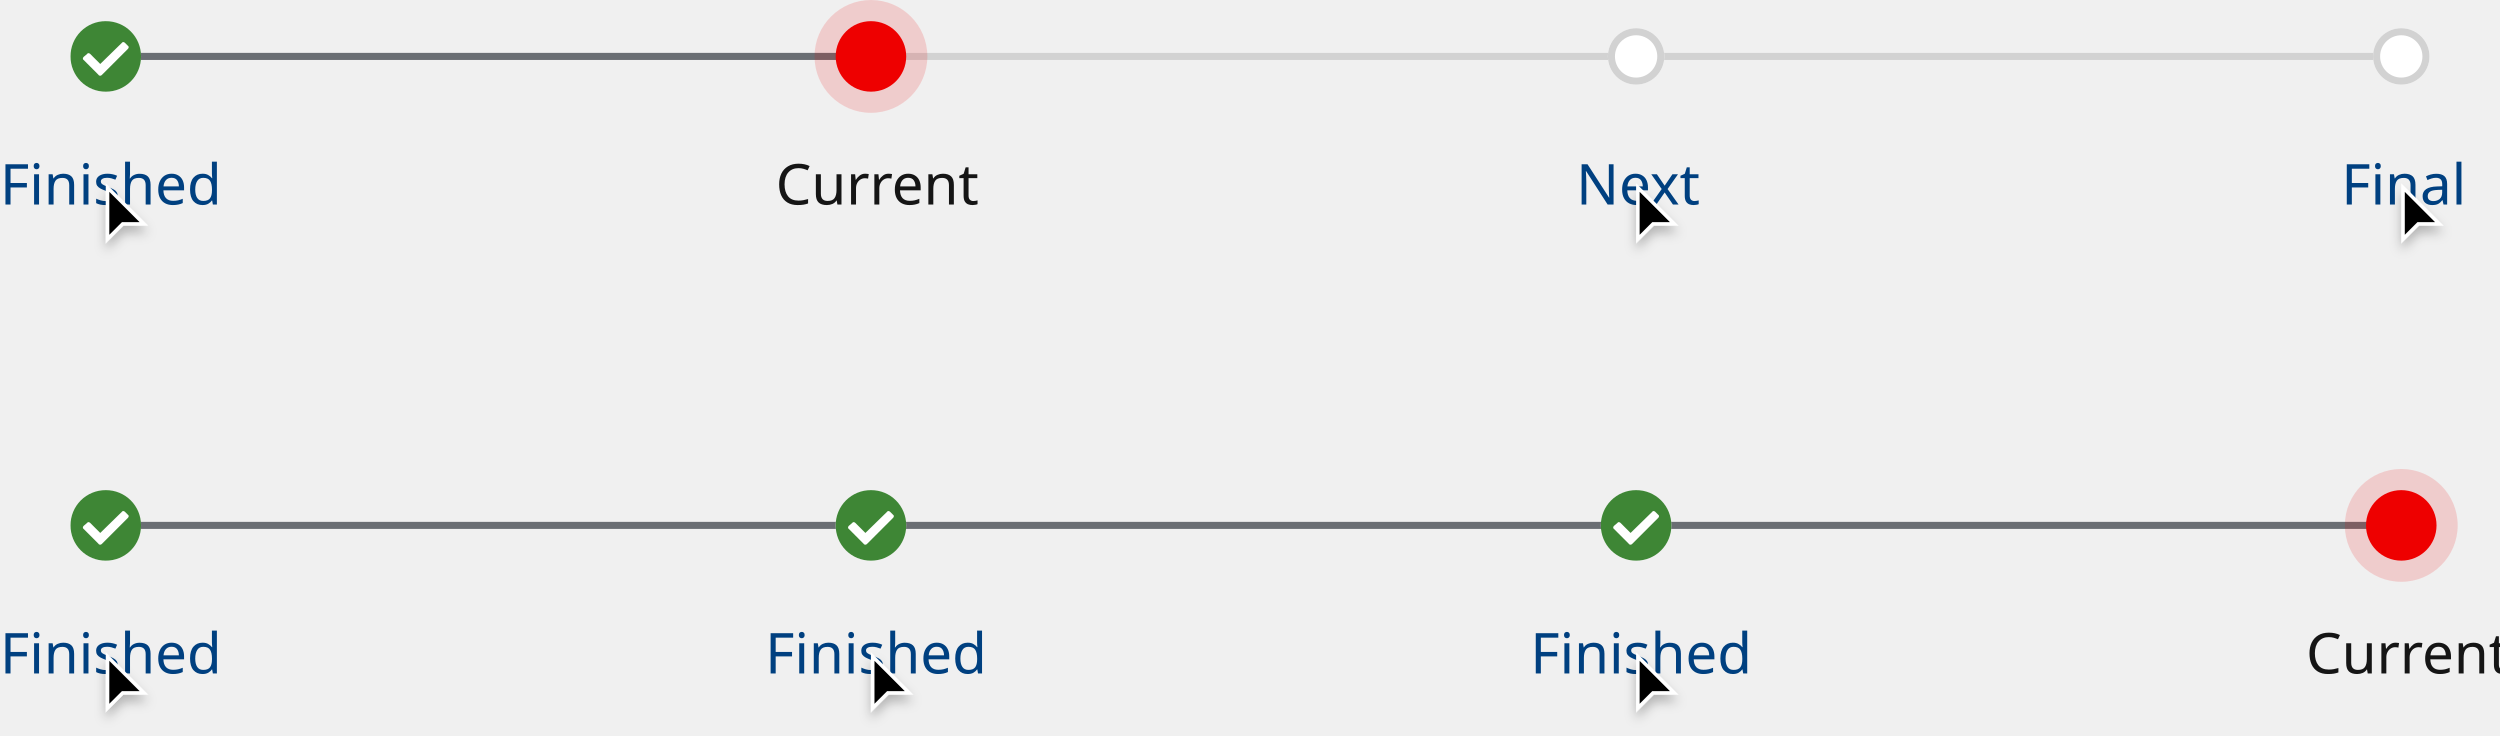
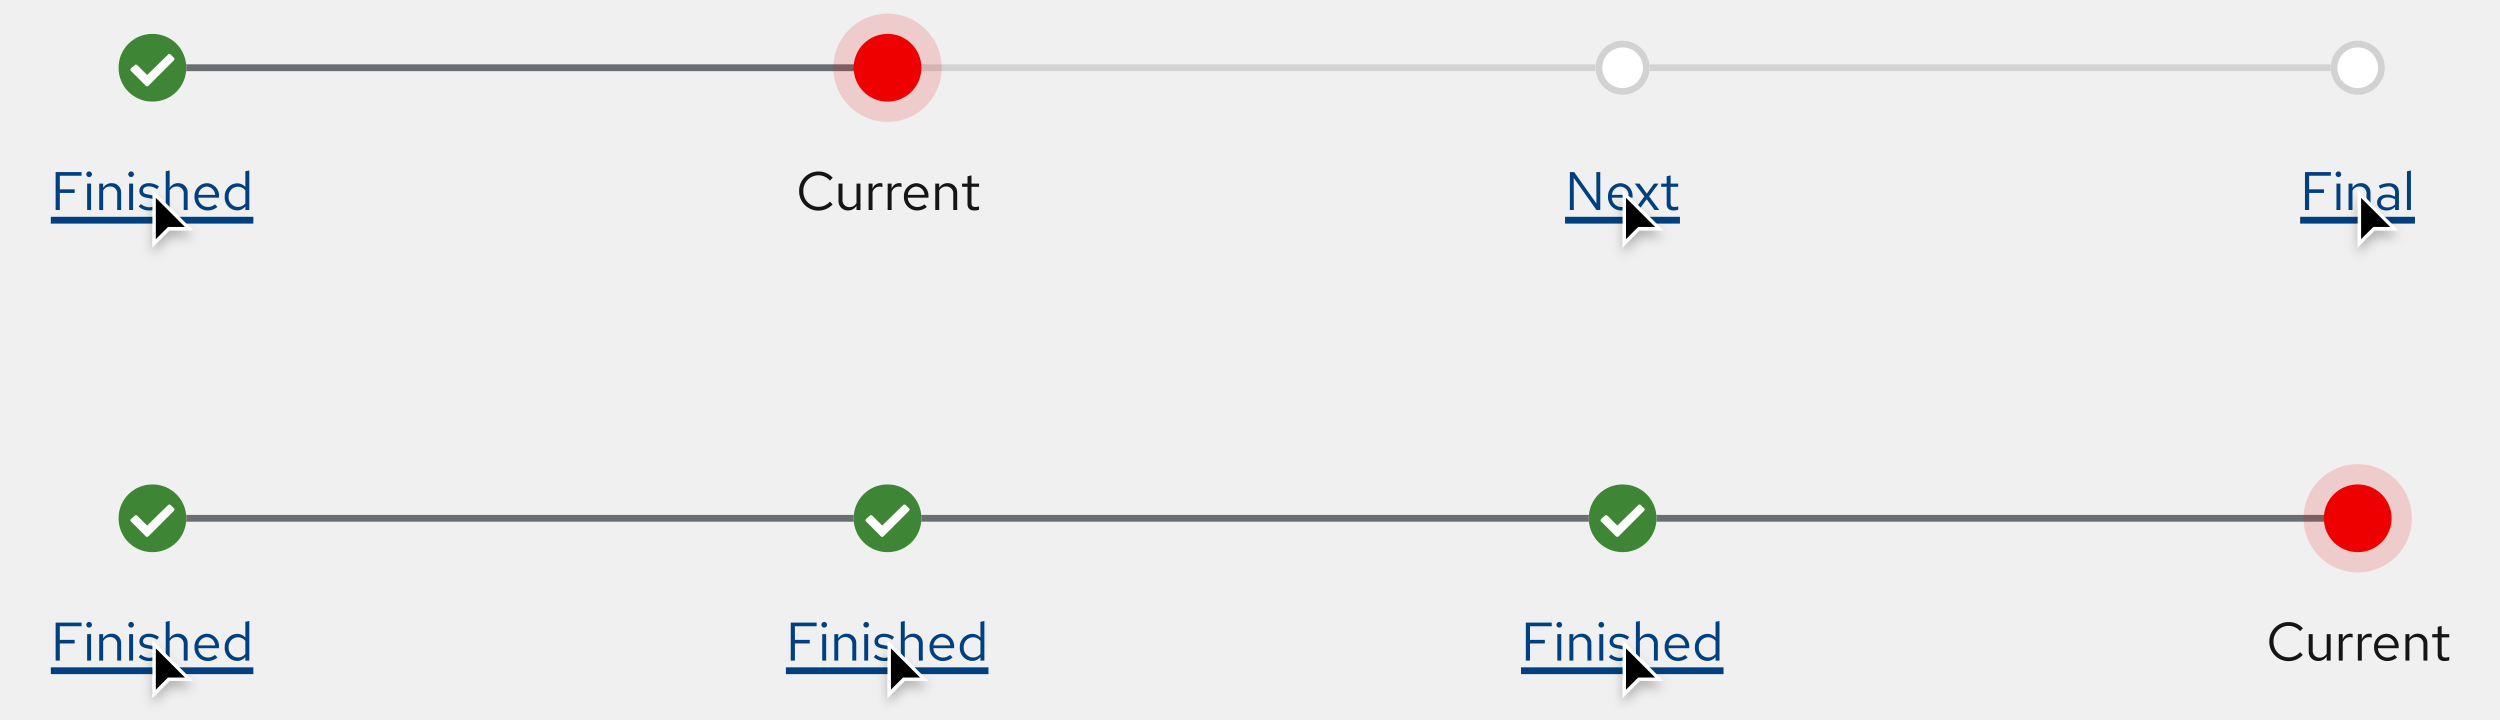
- <svg xmlns="http://www.w3.org/2000/svg" width="709" height="208.5" viewBox="0 0 709 208.5">
+ <svg xmlns="http://www.w3.org/2000/svg" width="738" height="212.5" viewBox="0 0 738 212.5">
  <defs>
-     <filter id="Cursor" x="459.5" y="182.5" width="21" height="26" filterUnits="userSpaceOnUse">
+     <filter id="Cursor" x="474.5" y="186.5" width="21" height="26" filterUnits="userSpaceOnUse">
      <feOffset dy="2" input="SourceAlpha" />
      <feGaussianBlur stdDeviation="1.5" result="blur" />
      <feFlood flood-opacity="0.251" />
      <feComposite operator="in" in2="blur" />
      <feComposite in="SourceGraphic" />
    </filter>
-     <filter id="Cursor-2" x="242.5" y="182.5" width="21" height="26" filterUnits="userSpaceOnUse">
+     <filter id="Cursor-2" x="257.5" y="186.5" width="21" height="26" filterUnits="userSpaceOnUse">
      <feOffset dy="2" input="SourceAlpha" />
      <feGaussianBlur stdDeviation="1.5" result="blur-2" />
      <feFlood flood-opacity="0.251" />
      <feComposite operator="in" in2="blur-2" />
      <feComposite in="SourceGraphic" />
    </filter>
-     <filter id="Cursor-3" x="25.5" y="182.5" width="21" height="26" filterUnits="userSpaceOnUse">
+     <filter id="Cursor-3" x="40.5" y="186.5" width="21" height="26" filterUnits="userSpaceOnUse">
      <feOffset dy="2" input="SourceAlpha" />
      <feGaussianBlur stdDeviation="1.5" result="blur-3" />
      <feFlood flood-opacity="0.251" />
      <feComposite operator="in" in2="blur-3" />
      <feComposite in="SourceGraphic" />
    </filter>
-     <filter id="Cursor-4" x="676.5" y="49.5" width="21" height="26" filterUnits="userSpaceOnUse">
+     <filter id="Cursor-4" x="691.5" y="53.5" width="21" height="26" filterUnits="userSpaceOnUse">
      <feOffset dy="2" input="SourceAlpha" />
      <feGaussianBlur stdDeviation="1.5" result="blur-4" />
      <feFlood flood-opacity="0.251" />
      <feComposite operator="in" in2="blur-4" />
      <feComposite in="SourceGraphic" />
    </filter>
-     <filter id="Cursor-5" x="459.5" y="49.5" width="21" height="26" filterUnits="userSpaceOnUse">
+     <filter id="Cursor-5" x="474.5" y="53.5" width="21" height="26" filterUnits="userSpaceOnUse">
      <feOffset dy="2" input="SourceAlpha" />
      <feGaussianBlur stdDeviation="1.5" result="blur-5" />
      <feFlood flood-opacity="0.251" />
      <feComposite operator="in" in2="blur-5" />
      <feComposite in="SourceGraphic" />
    </filter>
-     <filter id="Cursor-6" x="25.5" y="49.5" width="21" height="26" filterUnits="userSpaceOnUse">
+     <filter id="Cursor-6" x="40.5" y="53.5" width="21" height="26" filterUnits="userSpaceOnUse">
      <feOffset dy="2" input="SourceAlpha" />
      <feGaussianBlur stdDeviation="1.5" result="blur-6" />
      <feFlood flood-opacity="0.251" />
      <feComposite operator="in" in2="blur-6" />
      <feComposite in="SourceGraphic" />
    </filter>
  </defs>
-   <g id="Image" transform="translate(-506 -8784)">
+   <g id="Image" transform="translate(-491 -8780)">
+     <rect id="Rectangle" width="738" height="210" transform="translate(491 8780)" fill="none" />
    <g id="Step_4" data-name="Step 4" transform="translate(-5 5)">
      <g id="Progress_steps_Horizontal_Step_3" data-name="Progress steps / Horizontal / Step 3" transform="translate(511 8912)">
        <g id="Text" transform="translate(654 40)">
-           <rect id="Rectangle" width="55" height="24" fill="none" />
-           <text id="Current" transform="translate(0 18)" fill="#151515" font-size="16" font-family="RedHatText-Regular, Red Hat Text">
-             <tspan x="0" y="0">Current</tspan>
-           </text>
+           <rect id="Rectangle-2" data-name="Rectangle" width="55" height="24" fill="none" />
+           <path id="Path" d="M6.624-.944A4.485,4.485,0,0,1,2.144-5.6a4.478,4.478,0,0,1,4.448-4.656A4.489,4.489,0,0,1,10-8.688l.816-.848a5.6,5.6,0,0,0-4.224-1.84A5.676,5.676,0,0,0,.9-5.6,5.676,5.676,0,0,0,6.592.176a5.632,5.632,0,0,0,4.192-1.84l-.8-.816A4.388,4.388,0,0,1,6.624-.944Zm7.088-6.864H12.528v5.04A2.73,2.73,0,0,0,15.36.128a2.8,2.8,0,0,0,2.48-1.392V0h1.168V-7.808H17.84v5.776A2.318,2.318,0,0,1,15.792-.848,2.017,2.017,0,0,1,13.712-3.1ZM21.408,0h1.168V-5.344a2.226,2.226,0,0,1,2.1-1.584,2.919,2.919,0,0,1,.816.144V-7.84a2.217,2.217,0,0,0-.736-.112,2.332,2.332,0,0,0-2.176,1.728V-7.808H21.408ZM27.04,0h1.168V-5.344a2.226,2.226,0,0,1,2.1-1.584,2.919,2.919,0,0,1,.816.144V-7.84a2.217,2.217,0,0,0-.736-.112,2.332,2.332,0,0,0-2.176,1.728V-7.808H27.04ZM38.624-.9l-.736-.784a3.191,3.191,0,0,1-2.144.8A2.845,2.845,0,0,1,32.96-3.648h6.128V-4A3.689,3.689,0,0,0,35.5-7.936,3.8,3.8,0,0,0,31.824-3.9,3.9,3.9,0,0,0,35.7.144,4.558,4.558,0,0,0,38.624-.9ZM35.488-6.928A2.579,2.579,0,0,1,37.936-4.48H32.992A2.608,2.608,0,0,1,35.488-6.928ZM41.088,0h1.168V-5.76A2.3,2.3,0,0,1,44.3-6.96a2.024,2.024,0,0,1,2.1,2.24V0h1.168V-5.056a2.717,2.717,0,0,0-2.832-2.88,2.813,2.813,0,0,0-2.48,1.392V-7.808H41.088Zm9.52-1.76c0,1.248.7,1.9,2.048,1.9a4.386,4.386,0,0,0,1.36-.208V-1.1a2.8,2.8,0,0,1-1.1.208c-.816,0-1.136-.336-1.136-1.168V-6.848h2.24v-.96h-2.24v-2.416l-1.168.272v2.144H48.992v.96h1.616Z" transform="translate(0 18)" fill="#151515" />
        </g>
        <g id="Text-2" data-name="Text" transform="translate(434 40)">
-           <rect id="Rectangle-2" data-name="Rectangle" width="60" height="24" fill="none" />
-           <text id="Finished" transform="translate(0 18)" fill="#004080" font-size="16" font-family="RedHatText-Regular, Red Hat Text" text-decoration="underline">
-             <tspan x="0" y="0">Finished</tspan>
-           </text>
+           <rect id="Rectangle-3" data-name="Rectangle" width="60" height="24" fill="none" />
+           <path id="Path-2" data-name="Path" d="M1.424,0H2.656V-5.04H7.04V-6.112H2.656v-4.016H9.072V-11.2H1.424Zm9.888-9.728a.83.83,0,0,0,.832-.848.847.847,0,0,0-.832-.832.85.85,0,0,0-.848.832A.834.834,0,0,0,11.312-9.728Zm.576,1.92H10.72V0h1.168ZM14.288,0h1.168V-5.76A2.3,2.3,0,0,1,17.5-6.96a2.024,2.024,0,0,1,2.1,2.24V0h1.168V-5.056a2.717,2.717,0,0,0-2.832-2.88,2.813,2.813,0,0,0-2.48,1.392V-7.808H14.288Zm9.424-9.728a.83.83,0,0,0,.832-.848.847.847,0,0,0-.832-.832.85.85,0,0,0-.848.832A.834.834,0,0,0,23.712-9.728Zm.576,1.92H23.12V0h1.168Zm1.648,6.8A4.451,4.451,0,0,0,29.1.144c1.728,0,3.04-1.056,3.04-2.416,0-1.152-.7-1.808-2.272-2.1l-1.312-.24c-1.008-.176-1.344-.48-1.344-1.12,0-.768.672-1.248,1.7-1.248a4.142,4.142,0,0,1,2.448.832l.576-.816a5.048,5.048,0,0,0-2.976-.976c-1.648,0-2.816.944-2.816,2.288,0,1.136.688,1.776,2.208,2.048l1.28.224c.992.192,1.408.528,1.408,1.168,0,.816-.832,1.408-1.968,1.408a4.072,4.072,0,0,1-2.512-.976ZM33.92,0h1.168V-5.76a2.3,2.3,0,0,1,2.048-1.2,2.024,2.024,0,0,1,2.1,2.24V0H40.4V-5.056a2.717,2.717,0,0,0-2.832-2.88,2.813,2.813,0,0,0-2.48,1.392V-11.68l-1.168.24ZM49.2-.9l-.736-.784a3.191,3.191,0,0,1-2.144.8,2.845,2.845,0,0,1-2.784-2.768h6.128V-4A3.689,3.689,0,0,0,46.08-7.936,3.8,3.8,0,0,0,42.4-3.9,3.9,3.9,0,0,0,46.272.144,4.558,4.558,0,0,0,49.2-.9ZM46.064-6.928A2.579,2.579,0,0,1,48.512-4.48H43.568A2.608,2.608,0,0,1,46.064-6.928ZM57.424,0h1.168V-11.68l-1.168.24v4.624A3.18,3.18,0,0,0,54.992-7.9a3.8,3.8,0,0,0-3.664,4.016,3.768,3.768,0,0,0,3.6,4,3.077,3.077,0,0,0,2.5-1.152ZM52.48-3.9A2.787,2.787,0,0,1,55.216-6.88a2.8,2.8,0,0,1,2.208,1.056v3.872a2.674,2.674,0,0,1-2.208,1.04A2.8,2.8,0,0,1,52.48-3.9ZM0,2H59.792V4H0Z" transform="translate(0 18)" fill="#004080" />
        </g>
        <g id="Text-3" data-name="Text" transform="translate(217 40)">
-           <rect id="Rectangle-3" data-name="Rectangle" width="60" height="24" fill="none" />
-           <text id="Finished-2" data-name="Finished" transform="translate(0 18)" fill="#004080" font-size="16" font-family="RedHatText-Regular, Red Hat Text" text-decoration="underline">
-             <tspan x="0" y="0">Finished</tspan>
-           </text>
+           <rect id="Rectangle-4" data-name="Rectangle" width="60" height="24" fill="none" />
+           <path id="Path-3" data-name="Path" d="M1.424,0H2.656V-5.04H7.04V-6.112H2.656v-4.016H9.072V-11.2H1.424Zm9.888-9.728a.83.83,0,0,0,.832-.848.847.847,0,0,0-.832-.832.85.85,0,0,0-.848.832A.834.834,0,0,0,11.312-9.728Zm.576,1.92H10.72V0h1.168ZM14.288,0h1.168V-5.76A2.3,2.3,0,0,1,17.5-6.96a2.024,2.024,0,0,1,2.1,2.24V0h1.168V-5.056a2.717,2.717,0,0,0-2.832-2.88,2.813,2.813,0,0,0-2.48,1.392V-7.808H14.288Zm9.424-9.728a.83.83,0,0,0,.832-.848.847.847,0,0,0-.832-.832.85.85,0,0,0-.848.832A.834.834,0,0,0,23.712-9.728Zm.576,1.92H23.12V0h1.168Zm1.648,6.8A4.451,4.451,0,0,0,29.1.144c1.728,0,3.04-1.056,3.04-2.416,0-1.152-.7-1.808-2.272-2.1l-1.312-.24c-1.008-.176-1.344-.48-1.344-1.12,0-.768.672-1.248,1.7-1.248a4.142,4.142,0,0,1,2.448.832l.576-.816a5.048,5.048,0,0,0-2.976-.976c-1.648,0-2.816.944-2.816,2.288,0,1.136.688,1.776,2.208,2.048l1.28.224c.992.192,1.408.528,1.408,1.168,0,.816-.832,1.408-1.968,1.408a4.072,4.072,0,0,1-2.512-.976ZM33.92,0h1.168V-5.76a2.3,2.3,0,0,1,2.048-1.2,2.024,2.024,0,0,1,2.1,2.24V0H40.4V-5.056a2.717,2.717,0,0,0-2.832-2.88,2.813,2.813,0,0,0-2.48,1.392V-11.68l-1.168.24ZM49.2-.9l-.736-.784a3.191,3.191,0,0,1-2.144.8,2.845,2.845,0,0,1-2.784-2.768h6.128V-4A3.689,3.689,0,0,0,46.08-7.936,3.8,3.8,0,0,0,42.4-3.9,3.9,3.9,0,0,0,46.272.144,4.558,4.558,0,0,0,49.2-.9ZM46.064-6.928A2.579,2.579,0,0,1,48.512-4.48H43.568A2.608,2.608,0,0,1,46.064-6.928ZM57.424,0h1.168V-11.68l-1.168.24v4.624A3.18,3.18,0,0,0,54.992-7.9a3.8,3.8,0,0,0-3.664,4.016,3.768,3.768,0,0,0,3.6,4,3.077,3.077,0,0,0,2.5-1.152ZM52.48-3.9A2.787,2.787,0,0,1,55.216-6.88a2.8,2.8,0,0,1,2.208,1.056v3.872a2.674,2.674,0,0,1-2.208,1.04A2.8,2.8,0,0,1,52.48-3.9ZM0,2H59.792V4H0Z" transform="translate(0 18)" fill="#004080" />
        </g>
        <g id="Text-4" data-name="Text" transform="translate(0 40)">
-           <rect id="Rectangle-4" data-name="Rectangle" width="60" height="24" fill="none" />
-           <text id="Finished-3" data-name="Finished" transform="translate(0 18)" fill="#004080" font-size="16" font-family="RedHatText-Regular, Red Hat Text" text-decoration="underline">
-             <tspan x="0" y="0">Finished</tspan>
-           </text>
+           <rect id="Rectangle-5" data-name="Rectangle" width="60" height="24" fill="none" />
+           <path id="Path-4" data-name="Path" d="M1.424,0H2.656V-5.04H7.04V-6.112H2.656v-4.016H9.072V-11.2H1.424Zm9.888-9.728a.83.83,0,0,0,.832-.848.847.847,0,0,0-.832-.832.85.85,0,0,0-.848.832A.834.834,0,0,0,11.312-9.728Zm.576,1.92H10.72V0h1.168ZM14.288,0h1.168V-5.76A2.3,2.3,0,0,1,17.5-6.96a2.024,2.024,0,0,1,2.1,2.24V0h1.168V-5.056a2.717,2.717,0,0,0-2.832-2.88,2.813,2.813,0,0,0-2.48,1.392V-7.808H14.288Zm9.424-9.728a.83.83,0,0,0,.832-.848.847.847,0,0,0-.832-.832.85.85,0,0,0-.848.832A.834.834,0,0,0,23.712-9.728Zm.576,1.92H23.12V0h1.168Zm1.648,6.8A4.451,4.451,0,0,0,29.1.144c1.728,0,3.04-1.056,3.04-2.416,0-1.152-.7-1.808-2.272-2.1l-1.312-.24c-1.008-.176-1.344-.48-1.344-1.12,0-.768.672-1.248,1.7-1.248a4.142,4.142,0,0,1,2.448.832l.576-.816a5.048,5.048,0,0,0-2.976-.976c-1.648,0-2.816.944-2.816,2.288,0,1.136.688,1.776,2.208,2.048l1.28.224c.992.192,1.408.528,1.408,1.168,0,.816-.832,1.408-1.968,1.408a4.072,4.072,0,0,1-2.512-.976ZM33.92,0h1.168V-5.76a2.3,2.3,0,0,1,2.048-1.2,2.024,2.024,0,0,1,2.1,2.24V0H40.4V-5.056a2.717,2.717,0,0,0-2.832-2.88,2.813,2.813,0,0,0-2.48,1.392V-11.68l-1.168.24ZM49.2-.9l-.736-.784a3.191,3.191,0,0,1-2.144.8,2.845,2.845,0,0,1-2.784-2.768h6.128V-4A3.689,3.689,0,0,0,46.08-7.936,3.8,3.8,0,0,0,42.4-3.9,3.9,3.9,0,0,0,46.272.144,4.558,4.558,0,0,0,49.2-.9ZM46.064-6.928A2.579,2.579,0,0,1,48.512-4.48H43.568A2.608,2.608,0,0,1,46.064-6.928ZM57.424,0h1.168V-11.68l-1.168.24v4.624A3.18,3.18,0,0,0,54.992-7.9a3.8,3.8,0,0,0-3.664,4.016,3.768,3.768,0,0,0,3.6,4,3.077,3.077,0,0,0,2.5-1.152ZM52.48-3.9A2.787,2.787,0,0,1,55.216-6.88a2.8,2.8,0,0,1,2.208,1.056v3.872a2.674,2.674,0,0,1-2.208,1.04A2.8,2.8,0,0,1,52.48-3.9ZM0,2H59.792V4H0Z" transform="translate(0 18)" fill="#004080" />
        </g>
-         <rect id="Rectangle-5" data-name="Rectangle" width="651" height="2" transform="translate(30 15)" fill="#6a6e73" />
-         <g id="Current-2" data-name="Current" transform="translate(665)">
+         <rect id="Rectangle-6" data-name="Rectangle" width="651" height="2" transform="translate(30 15)" fill="#6a6e73" />
+         <g id="Current" transform="translate(665)">
          <circle id="Ellipse" cx="16" cy="16" r="16" fill="#e00" opacity="0.15" />
          <circle id="Ellipse-2" data-name="Ellipse" cx="10" cy="10" r="10" transform="translate(6 6)" fill="#e00" />
        </g>
-         <g id="Finished-4" data-name="Finished" transform="translate(454 6)">
+         <g id="Finished" transform="translate(454 6)">
          <circle id="Ellipse-3" data-name="Ellipse" cx="10" cy="10" r="10" fill="#fff" />
          <path id="Icon" d="M20,10A9.938,9.938,0,0,1,10,20,9.938,9.938,0,0,1,0,10,9.938,9.938,0,0,1,10,0,9.938,9.938,0,0,1,20,10ZM8.857,15.286l7.429-7.429c.286-.286.286-.714,0-.857l-.857-.857c-.286-.286-.714-.286-.857,0l-6.143,6L5.571,9.286C5.286,9,4.857,9,4.714,9.286l-1,.857c-.286.286-.286.714,0,.857l4.143,4.143A.612.612,0,0,0,8.857,15.286Z" fill="#3e8635" />
        </g>
-         <g id="Finished-5" data-name="Finished" transform="translate(237 6)">
+         <g id="Finished-2" data-name="Finished" transform="translate(237 6)">
          <circle id="Ellipse-4" data-name="Ellipse" cx="10" cy="10" r="10" fill="#fff" />
          <path id="Icon-2" data-name="Icon" d="M20,10A9.938,9.938,0,0,1,10,20,9.938,9.938,0,0,1,0,10,9.938,9.938,0,0,1,10,0,9.938,9.938,0,0,1,20,10ZM8.857,15.286l7.429-7.429c.286-.286.286-.714,0-.857l-.857-.857c-.286-.286-.714-.286-.857,0l-6.143,6L5.571,9.286C5.286,9,4.857,9,4.714,9.286l-1,.857c-.286.286-.286.714,0,.857l4.143,4.143A.612.612,0,0,0,8.857,15.286Z" fill="#3e8635" />
        </g>
-         <g id="Finished-6" data-name="Finished" transform="translate(20 6)">
+         <g id="Finished-3" data-name="Finished" transform="translate(20 6)">
          <circle id="Ellipse-5" data-name="Ellipse" cx="10" cy="10" r="10" fill="#fff" />
          <path id="Icon-3" data-name="Icon" d="M20,10A9.938,9.938,0,0,1,10,20,9.938,9.938,0,0,1,0,10,9.938,9.938,0,0,1,10,0,9.938,9.938,0,0,1,20,10ZM8.857,15.286l7.429-7.429c.286-.286.286-.714,0-.857l-.857-.857c-.286-.286-.714-.286-.857,0l-6.143,6L5.571,9.286C5.286,9,4.857,9,4.714,9.286l-1,.857c-.286.286-.286.714,0,.857l4.143,4.143A.612.612,0,0,0,8.857,15.286Z" fill="#3e8635" />
        </g>
      </g>
      <g id="Cursor-7" data-name="Cursor" transform="translate(975 8964)">
-         <g transform="matrix(1, 0, 0, 1, -464, -185)" filter="url(#Cursor)">
-           <g id="Cursor-8" data-name="Cursor" transform="translate(464 185)">
+         <g transform="matrix(1, 0, 0, 1, -479, -189)" filter="url(#Cursor)">
+           <g id="Cursor-8" data-name="Cursor" transform="translate(479 189)">
            <path d="M 0.5 15.793 L 0.5 1.207 L 10.793 11.5 L 5 11.5 L 4.793 11.5 L 4.646 11.646 L 0.5 15.793 Z" stroke="none" />
            <path d="M 1 14.586 L 4.586 11 L 9.586 11 L 1 2.414 L 1 14.586 M -8.881784197001252e-16 17 L -8.881784197001252e-16 0 L 12 12 L 5 12 L -8.881784197001252e-16 17 Z" stroke="none" fill="#fff" />
          </g>
        </g>
      </g>
      <g id="Cursor-9" data-name="Cursor" transform="translate(758 8964)">
-         <g transform="matrix(1, 0, 0, 1, -247, -185)" filter="url(#Cursor-2)">
-           <g id="Cursor-10" data-name="Cursor" transform="translate(247 185)">
+         <g transform="matrix(1, 0, 0, 1, -262, -189)" filter="url(#Cursor-2)">
+           <g id="Cursor-10" data-name="Cursor" transform="translate(262 189)">
            <path d="M 0.5 15.793 L 0.5 1.207 L 10.793 11.5 L 5 11.5 L 4.793 11.5 L 4.646 11.646 L 0.5 15.793 Z" stroke="none" />
            <path d="M 1 14.586 L 4.586 11 L 9.586 11 L 1 2.414 L 1 14.586 M -8.881784197001252e-16 17 L -8.881784197001252e-16 0 L 12 12 L 5 12 L -8.881784197001252e-16 17 Z" stroke="none" fill="#fff" />
          </g>
        </g>
      </g>
      <g id="Cursor-11" data-name="Cursor" transform="translate(541 8964)">
-         <g transform="matrix(1, 0, 0, 1, -30, -185)" filter="url(#Cursor-3)">
-           <g id="Cursor-12" data-name="Cursor" transform="translate(30 185)">
+         <g transform="matrix(1, 0, 0, 1, -45, -189)" filter="url(#Cursor-3)">
+           <g id="Cursor-12" data-name="Cursor" transform="translate(45 189)">
            <path d="M 0.5 15.793 L 0.5 1.207 L 10.793 11.5 L 5 11.5 L 4.793 11.5 L 4.646 11.646 L 0.5 15.793 Z" stroke="none" />
            <path d="M 1 14.586 L 4.586 11 L 9.586 11 L 1 2.414 L 1 14.586 M -8.881784197001252e-16 17 L -8.881784197001252e-16 0 L 12 12 L 5 12 L -8.881784197001252e-16 17 Z" stroke="none" fill="#fff" />
          </g>
        </g>
      </g>
    </g>
    <g id="Step_2" data-name="Step 2" transform="translate(-5)">
      <g id="Progress_steps_Horizontal_Step_2" data-name="Progress steps / Horizontal / Step 2" transform="translate(511 8784)">
        <g id="Text-5" data-name="Text" transform="translate(664 40)">
-           <rect id="Rectangle-6" data-name="Rectangle" width="34" height="24" fill="none" />
-           <text id="Final" transform="translate(0 18)" fill="#004080" font-size="16" font-family="RedHatText-Regular, Red Hat Text" text-decoration="underline">
-             <tspan x="0" y="0">Final</tspan>
-           </text>
+           <rect id="Rectangle-7" data-name="Rectangle" width="34" height="24" fill="none" />
+           <path id="Path-5" data-name="Path" d="M1.424,0H2.656V-5.04H7.04V-6.112H2.656v-4.016H9.072V-11.2H1.424Zm9.888-9.728a.83.83,0,0,0,.832-.848.847.847,0,0,0-.832-.832.85.85,0,0,0-.848.832A.834.834,0,0,0,11.312-9.728Zm.576,1.92H10.72V0h1.168ZM14.288,0h1.168V-5.76A2.3,2.3,0,0,1,17.5-6.96a2.024,2.024,0,0,1,2.1,2.24V0h1.168V-5.056a2.717,2.717,0,0,0-2.832-2.88,2.813,2.813,0,0,0-2.48,1.392V-7.808H14.288ZM25.536.144a3.352,3.352,0,0,0,2.48-1.056V0h1.152V-5.184c0-1.776-1.088-2.752-3.024-2.752a6.689,6.689,0,0,0-2.944.752l.432.9A5.156,5.156,0,0,1,26-6.96a1.758,1.758,0,0,1,2.016,1.936v1.072a4.521,4.521,0,0,0-2.384-.608c-1.76,0-2.928.928-2.928,2.32C22.7-.832,23.872.144,25.536.144ZM23.824-2.272c0-.864.784-1.44,1.984-1.44a4.122,4.122,0,0,1,2.208.56v1.5a3.091,3.091,0,0,1-2.24.9C24.608-.752,23.824-1.36,23.824-2.272ZM32.7-11.68l-1.168.24V0H32.7ZM0,2H33.9V4H0Z" transform="translate(0 18)" fill="#004080" />
        </g>
        <g id="Text-6" data-name="Text" transform="translate(447 40)">
-           <rect id="Rectangle-7" data-name="Rectangle" width="34" height="24" fill="none" />
-           <text id="Next" transform="translate(0 18)" fill="#004080" font-size="16" font-family="RedHatText-Regular, Red Hat Text" text-decoration="underline">
-             <tspan x="0" y="0">Next</tspan>
-           </text>
+           <rect id="Rectangle-8" data-name="Rectangle" width="34" height="24" fill="none" />
+           <path id="Path-6" data-name="Path" d="M1.424-11.2V0H2.592L2.56-9.488,9.28,0H10.4V-11.2H9.232l.032,9.28L2.7-11.2ZM19.472-.9l-.736-.784a3.191,3.191,0,0,1-2.144.8,2.845,2.845,0,0,1-2.784-2.768h6.128V-4a3.689,3.689,0,0,0-3.584-3.936A3.8,3.8,0,0,0,12.672-3.9,3.9,3.9,0,0,0,16.544.144,4.558,4.558,0,0,0,19.472-.9ZM16.336-6.928A2.579,2.579,0,0,1,18.784-4.48H13.84A2.608,2.608,0,0,1,16.336-6.928ZM20.448,0h1.328L24.1-3.184,26.432,0h1.392L24.8-4.048l2.8-3.76H26.272l-2.128,2.96-2.16-2.96H20.592l2.832,3.792ZM30-1.76c0,1.248.7,1.9,2.048,1.9a4.386,4.386,0,0,0,1.36-.208V-1.1A2.8,2.8,0,0,1,32.3-.9c-.816,0-1.136-.336-1.136-1.168V-6.848h2.24v-.96h-2.24v-2.416L30-9.952v2.144H28.384v.96H30ZM0,2H33.92V4H0Z" transform="translate(0 18)" fill="#004080" />
        </g>
        <g id="Text-7" data-name="Text" transform="translate(220 40)">
-           <rect id="Rectangle-8" data-name="Rectangle" width="55" height="24" fill="none" />
-           <text id="Current-3" data-name="Current" transform="translate(0 18)" fill="#151515" font-size="16" font-family="RedHatText-Regular, Red Hat Text">
-             <tspan x="0" y="0">Current</tspan>
-           </text>
+           <rect id="Rectangle-9" data-name="Rectangle" width="55" height="24" fill="none" />
+           <path id="Path-7" data-name="Path" d="M6.624-.944A4.485,4.485,0,0,1,2.144-5.6a4.478,4.478,0,0,1,4.448-4.656A4.489,4.489,0,0,1,10-8.688l.816-.848a5.6,5.6,0,0,0-4.224-1.84A5.676,5.676,0,0,0,.9-5.6,5.676,5.676,0,0,0,6.592.176a5.632,5.632,0,0,0,4.192-1.84l-.8-.816A4.388,4.388,0,0,1,6.624-.944Zm7.088-6.864H12.528v5.04A2.73,2.73,0,0,0,15.36.128a2.8,2.8,0,0,0,2.48-1.392V0h1.168V-7.808H17.84v5.776A2.318,2.318,0,0,1,15.792-.848,2.017,2.017,0,0,1,13.712-3.1ZM21.408,0h1.168V-5.344a2.226,2.226,0,0,1,2.1-1.584,2.919,2.919,0,0,1,.816.144V-7.84a2.217,2.217,0,0,0-.736-.112,2.332,2.332,0,0,0-2.176,1.728V-7.808H21.408ZM27.04,0h1.168V-5.344a2.226,2.226,0,0,1,2.1-1.584,2.919,2.919,0,0,1,.816.144V-7.84a2.217,2.217,0,0,0-.736-.112,2.332,2.332,0,0,0-2.176,1.728V-7.808H27.04ZM38.624-.9l-.736-.784a3.191,3.191,0,0,1-2.144.8A2.845,2.845,0,0,1,32.96-3.648h6.128V-4A3.689,3.689,0,0,0,35.5-7.936,3.8,3.8,0,0,0,31.824-3.9,3.9,3.9,0,0,0,35.7.144,4.558,4.558,0,0,0,38.624-.9ZM35.488-6.928A2.579,2.579,0,0,1,37.936-4.48H32.992A2.608,2.608,0,0,1,35.488-6.928ZM41.088,0h1.168V-5.76A2.3,2.3,0,0,1,44.3-6.96a2.024,2.024,0,0,1,2.1,2.24V0h1.168V-5.056a2.717,2.717,0,0,0-2.832-2.88,2.813,2.813,0,0,0-2.48,1.392V-7.808H41.088Zm9.52-1.76c0,1.248.7,1.9,2.048,1.9a4.386,4.386,0,0,0,1.36-.208V-1.1a2.8,2.8,0,0,1-1.1.208c-.816,0-1.136-.336-1.136-1.168V-6.848h2.24v-.96h-2.24v-2.416l-1.168.272v2.144H48.992v.96h1.616Z" transform="translate(0 18)" fill="#151515" />
        </g>
        <g id="Text-8" data-name="Text" transform="translate(0 40)">
-           <rect id="Rectangle-9" data-name="Rectangle" width="60" height="24" fill="none" />
-           <text id="Finished-7" data-name="Finished" transform="translate(0 18)" fill="#004080" font-size="16" font-family="RedHatText-Regular, Red Hat Text" text-decoration="underline">
-             <tspan x="0" y="0">Finished</tspan>
-           </text>
+           <rect id="Rectangle-10" data-name="Rectangle" width="60" height="24" fill="none" />
+           <path id="Path-8" data-name="Path" d="M1.424,0H2.656V-5.04H7.04V-6.112H2.656v-4.016H9.072V-11.2H1.424Zm9.888-9.728a.83.83,0,0,0,.832-.848.847.847,0,0,0-.832-.832.85.85,0,0,0-.848.832A.834.834,0,0,0,11.312-9.728Zm.576,1.92H10.72V0h1.168ZM14.288,0h1.168V-5.76A2.3,2.3,0,0,1,17.5-6.96a2.024,2.024,0,0,1,2.1,2.24V0h1.168V-5.056a2.717,2.717,0,0,0-2.832-2.88,2.813,2.813,0,0,0-2.48,1.392V-7.808H14.288Zm9.424-9.728a.83.83,0,0,0,.832-.848.847.847,0,0,0-.832-.832.85.85,0,0,0-.848.832A.834.834,0,0,0,23.712-9.728Zm.576,1.92H23.12V0h1.168Zm1.648,6.8A4.451,4.451,0,0,0,29.1.144c1.728,0,3.04-1.056,3.04-2.416,0-1.152-.7-1.808-2.272-2.1l-1.312-.24c-1.008-.176-1.344-.48-1.344-1.12,0-.768.672-1.248,1.7-1.248a4.142,4.142,0,0,1,2.448.832l.576-.816a5.048,5.048,0,0,0-2.976-.976c-1.648,0-2.816.944-2.816,2.288,0,1.136.688,1.776,2.208,2.048l1.28.224c.992.192,1.408.528,1.408,1.168,0,.816-.832,1.408-1.968,1.408a4.072,4.072,0,0,1-2.512-.976ZM33.92,0h1.168V-5.76a2.3,2.3,0,0,1,2.048-1.2,2.024,2.024,0,0,1,2.1,2.24V0H40.4V-5.056a2.717,2.717,0,0,0-2.832-2.88,2.813,2.813,0,0,0-2.48,1.392V-11.68l-1.168.24ZM49.2-.9l-.736-.784a3.191,3.191,0,0,1-2.144.8,2.845,2.845,0,0,1-2.784-2.768h6.128V-4A3.689,3.689,0,0,0,46.08-7.936,3.8,3.8,0,0,0,42.4-3.9,3.9,3.9,0,0,0,46.272.144,4.558,4.558,0,0,0,49.2-.9ZM46.064-6.928A2.579,2.579,0,0,1,48.512-4.48H43.568A2.608,2.608,0,0,1,46.064-6.928ZM57.424,0h1.168V-11.68l-1.168.24v4.624A3.18,3.18,0,0,0,54.992-7.9a3.8,3.8,0,0,0-3.664,4.016,3.768,3.768,0,0,0,3.6,4,3.077,3.077,0,0,0,2.5-1.152ZM52.48-3.9A2.787,2.787,0,0,1,55.216-6.88a2.8,2.8,0,0,1,2.208,1.056v3.872a2.674,2.674,0,0,1-2.208,1.04A2.8,2.8,0,0,1,52.48-3.9ZM0,2H59.792V4H0Z" transform="translate(0 18)" fill="#004080" />
        </g>
-         <rect id="Rectangle-10" data-name="Rectangle" width="651" height="2" transform="translate(30 15)" fill="#d2d2d2" />
-         <rect id="Rectangle-11" data-name="Rectangle" width="217" height="2" transform="translate(30 15)" fill="#6a6e73" />
+         <rect id="Rectangle-11" data-name="Rectangle" width="651" height="2" transform="translate(30 15)" fill="#d2d2d2" />
+         <rect id="Rectangle-12" data-name="Rectangle" width="217" height="2" transform="translate(30 15)" fill="#6a6e73" />
        <g id="Ellipse-6" data-name="Ellipse" transform="translate(673 8)" fill="#fff" stroke="#d2d2d2" stroke-width="2">
          <circle cx="8" cy="8" r="8" stroke="none" />
          <circle cx="8" cy="8" r="7" fill="none" />
        </g>
        <g id="Ellipse-7" data-name="Ellipse" transform="translate(456 8)" fill="#fff" stroke="#d2d2d2" stroke-width="2">
          <circle cx="8" cy="8" r="8" stroke="none" />
          <circle cx="8" cy="8" r="7" fill="none" />
        </g>
-         <g id="Current-4" data-name="Current" transform="translate(231)">
+         <g id="Current-2" data-name="Current" transform="translate(231)">
          <circle id="Ellipse-8" data-name="Ellipse" cx="16" cy="16" r="16" fill="#e00" opacity="0.15" />
          <circle id="Ellipse-9" data-name="Ellipse" cx="10" cy="10" r="10" transform="translate(6 6)" fill="#e00" />
        </g>
-         <g id="Finished-8" data-name="Finished" transform="translate(20 6)">
+         <g id="Finished-4" data-name="Finished" transform="translate(20 6)">
          <circle id="Ellipse-10" data-name="Ellipse" cx="10" cy="10" r="10" fill="#fff" />
          <path id="Icon-4" data-name="Icon" d="M20,10A9.938,9.938,0,0,1,10,20,9.938,9.938,0,0,1,0,10,9.938,9.938,0,0,1,10,0,9.938,9.938,0,0,1,20,10ZM8.857,15.286l7.429-7.429c.286-.286.286-.714,0-.857l-.857-.857c-.286-.286-.714-.286-.857,0l-6.143,6L5.571,9.286C5.286,9,4.857,9,4.714,9.286l-1,.857c-.286.286-.286.714,0,.857l4.143,4.143A.612.612,0,0,0,8.857,15.286Z" fill="#3e8635" />
        </g>
      </g>
      <g id="Cursor-13" data-name="Cursor" transform="translate(1192 8836)">
-         <g transform="matrix(1, 0, 0, 1, -681, -52)" filter="url(#Cursor-4)">
-           <g id="Cursor-14" data-name="Cursor" transform="translate(681 52)">
+         <g transform="matrix(1, 0, 0, 1, -696, -56)" filter="url(#Cursor-4)">
+           <g id="Cursor-14" data-name="Cursor" transform="translate(696 56)">
            <path d="M 0.5 15.793 L 0.5 1.207 L 10.793 11.5 L 5 11.5 L 4.793 11.5 L 4.646 11.646 L 0.5 15.793 Z" stroke="none" />
            <path d="M 1 14.586 L 4.586 11 L 9.586 11 L 1 2.414 L 1 14.586 M -8.881784197001252e-16 17 L -8.881784197001252e-16 0 L 12 12 L 5 12 L -8.881784197001252e-16 17 Z" stroke="none" fill="#fff" />
          </g>
        </g>
      </g>
      <g id="Cursor-15" data-name="Cursor" transform="translate(975 8836)">
-         <g transform="matrix(1, 0, 0, 1, -464, -52)" filter="url(#Cursor-5)">
-           <g id="Cursor-16" data-name="Cursor" transform="translate(464 52)">
+         <g transform="matrix(1, 0, 0, 1, -479, -56)" filter="url(#Cursor-5)">
+           <g id="Cursor-16" data-name="Cursor" transform="translate(479 56)">
            <path d="M 0.5 15.793 L 0.5 1.207 L 10.793 11.5 L 5 11.5 L 4.793 11.5 L 4.646 11.646 L 0.5 15.793 Z" stroke="none" />
            <path d="M 1 14.586 L 4.586 11 L 9.586 11 L 1 2.414 L 1 14.586 M -8.881784197001252e-16 17 L -8.881784197001252e-16 0 L 12 12 L 5 12 L -8.881784197001252e-16 17 Z" stroke="none" fill="#fff" />
          </g>
        </g>
      </g>
      <g id="Cursor-17" data-name="Cursor" transform="translate(541 8836)">
-         <g transform="matrix(1, 0, 0, 1, -30, -52)" filter="url(#Cursor-6)">
-           <g id="Cursor-18" data-name="Cursor" transform="translate(30 52)">
+         <g transform="matrix(1, 0, 0, 1, -45, -56)" filter="url(#Cursor-6)">
+           <g id="Cursor-18" data-name="Cursor" transform="translate(45 56)">
            <path d="M 0.5 15.793 L 0.5 1.207 L 10.793 11.5 L 5 11.5 L 4.793 11.5 L 4.646 11.646 L 0.5 15.793 Z" stroke="none" />
            <path d="M 1 14.586 L 4.586 11 L 9.586 11 L 1 2.414 L 1 14.586 M -8.881784197001252e-16 17 L -8.881784197001252e-16 0 L 12 12 L 5 12 L -8.881784197001252e-16 17 Z" stroke="none" fill="#fff" />
          </g>
        </g>
      </g>
    </g>
  </g>
</svg>
